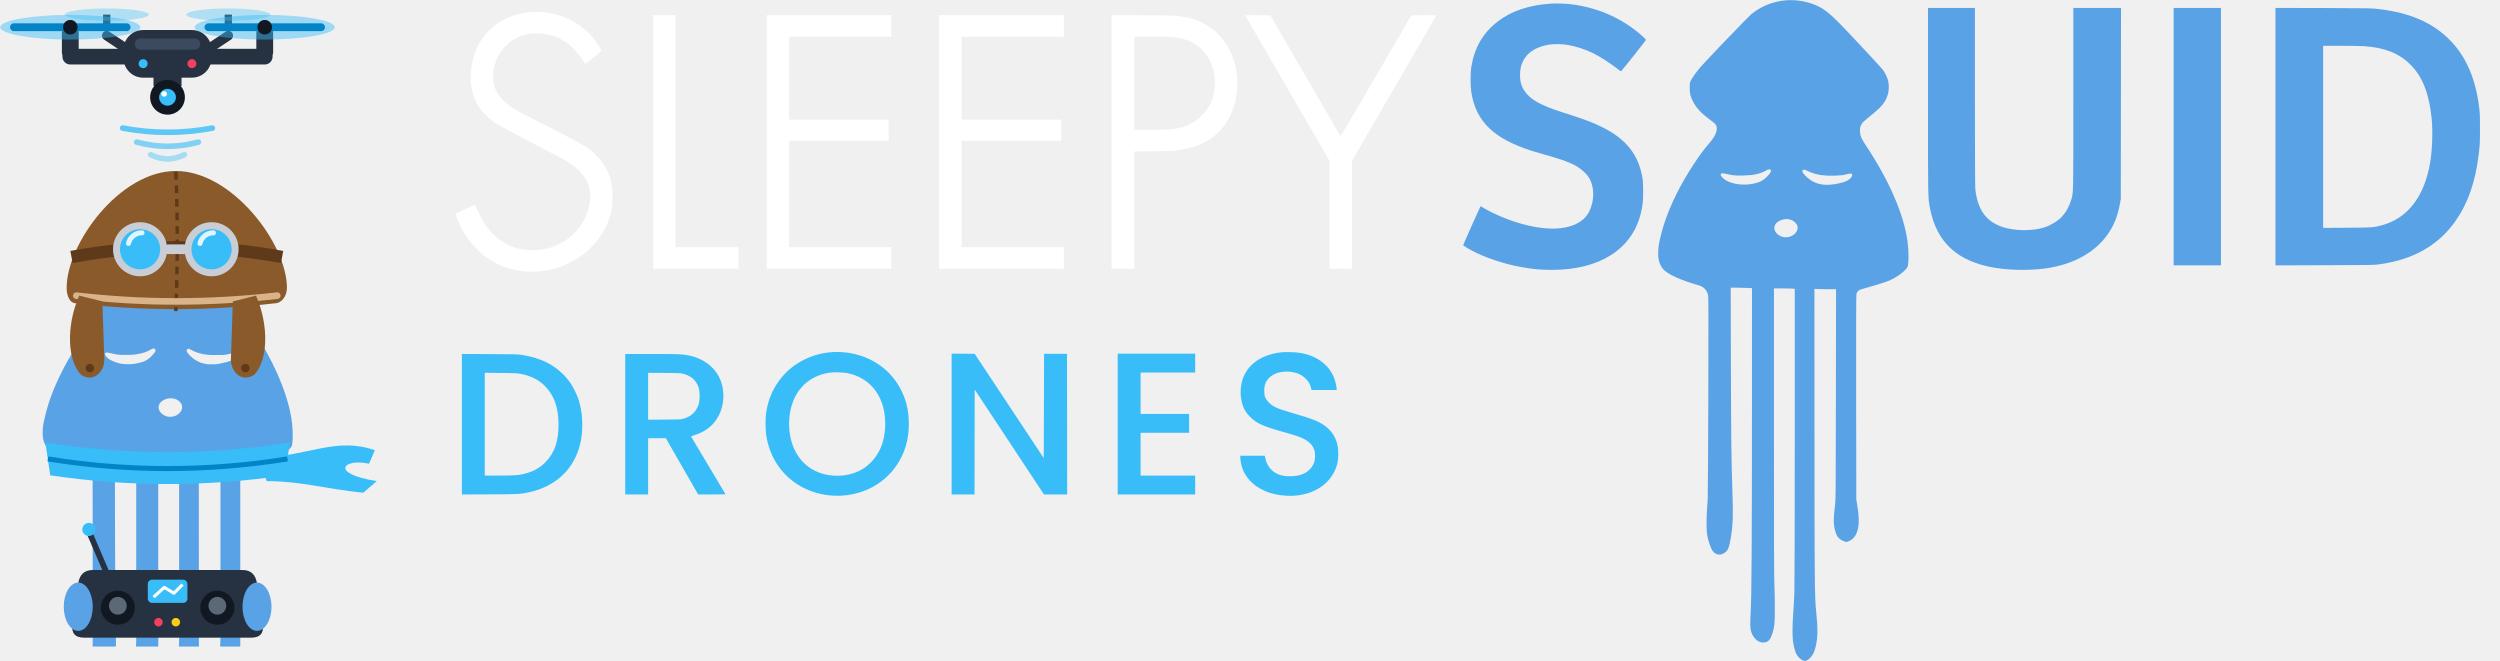
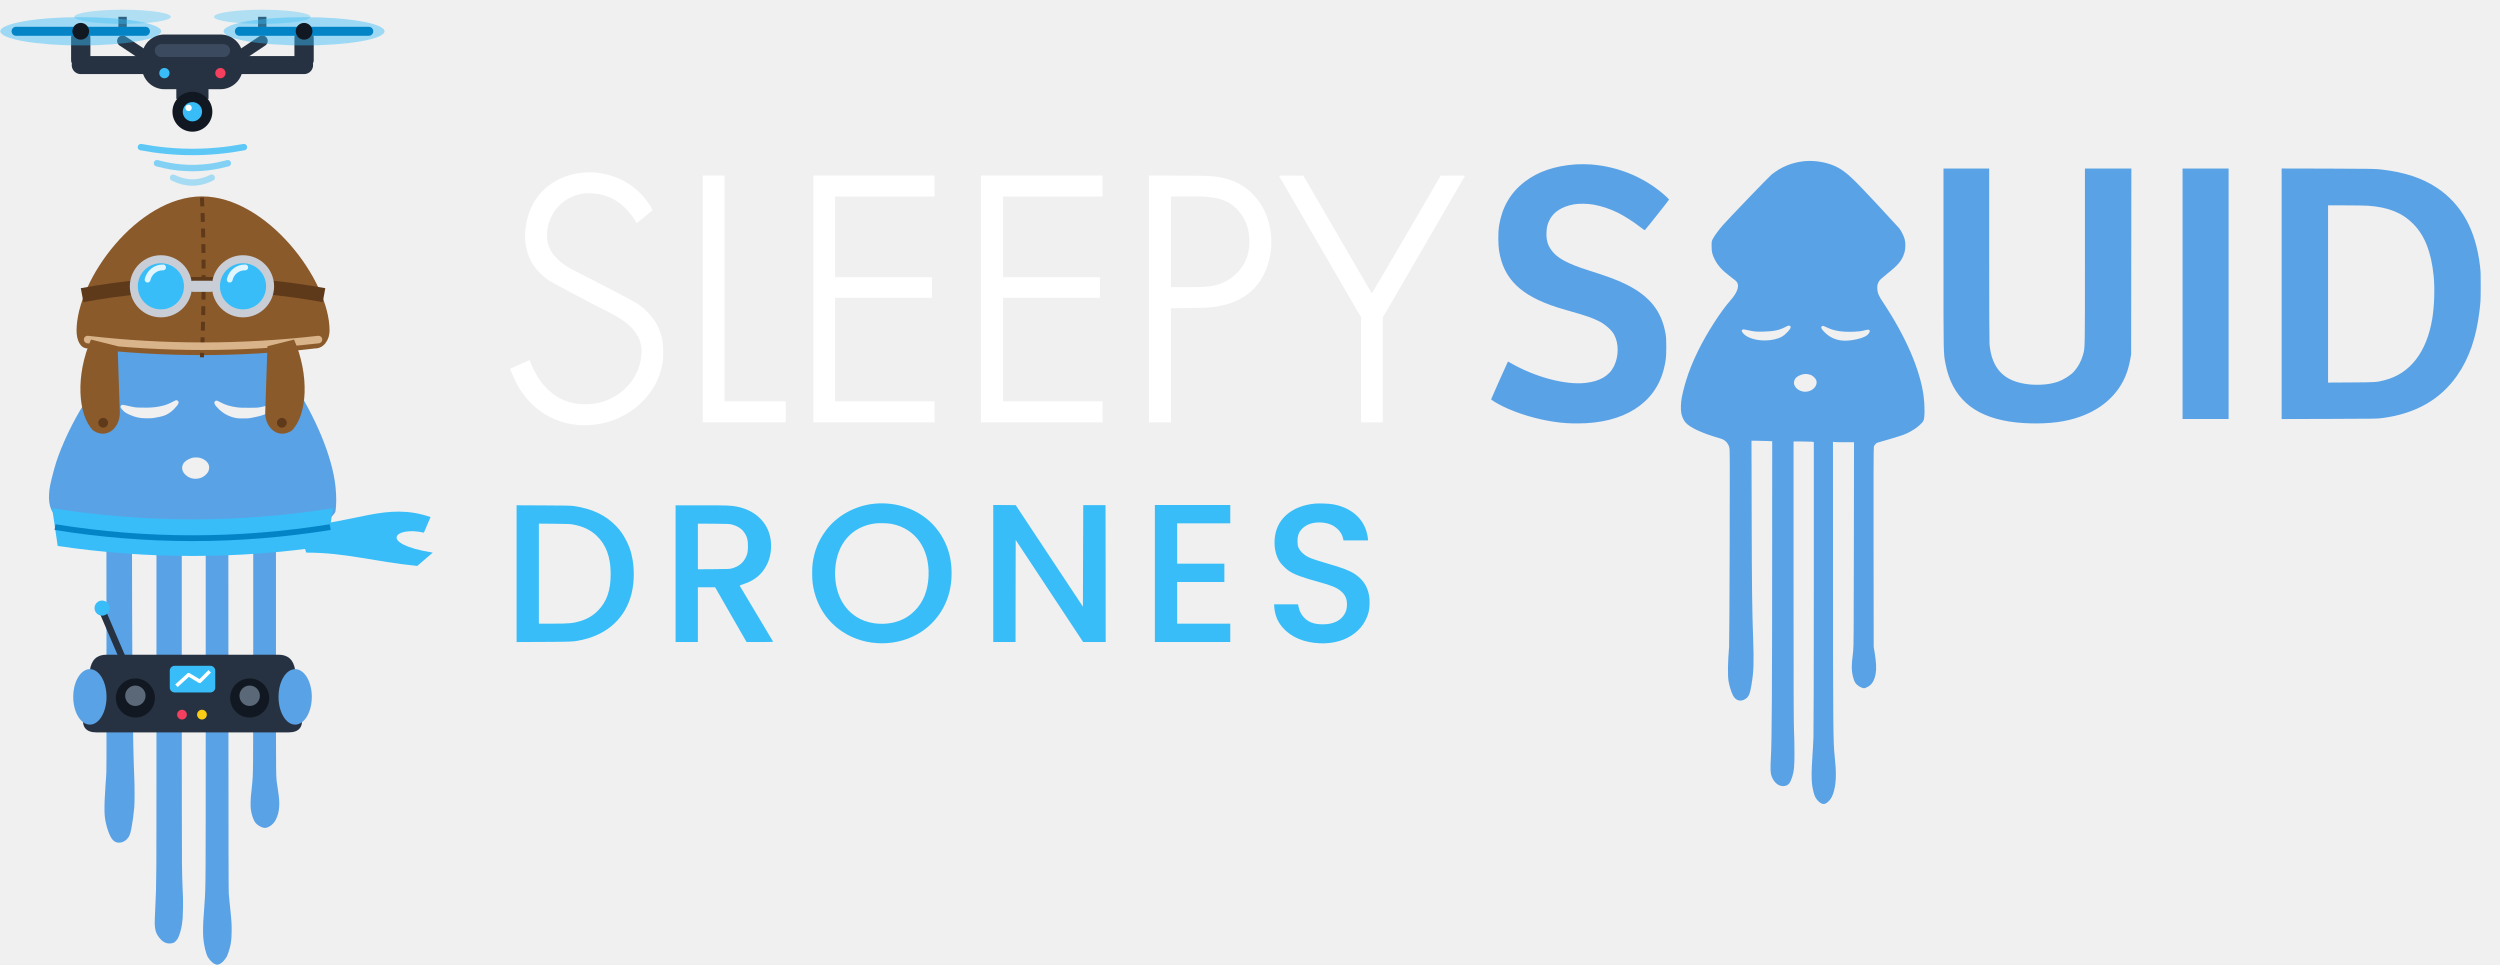
- <svg xmlns="http://www.w3.org/2000/svg" viewBox="0 0 3783 1000" width="3783" height="1000">
-   <g transform="translate(64.3,271.9) scale(0.2924)">
-     <defs>
-       <clipPath id="cdrones">
-         <rect x="-500" y="-2000" width="3000" height="4415" />
-       </clipPath>
-     </defs>
-     <g clip-path="url(#cdrones)">
-       <g fill="#5AA2E6">
-         <g transform="translate(0,3417) scale(0.1,-0.1)">
-           <path d="M6715 34159 c-194 -9 -316 -24 -493 -60 -565 -114 -1065 -365 -1505 -754 -72 -63 -2250 -2338 -2403 -2510 -362 -405 -600 -744 -658 -935 -26 -84 -32 -329 -13 -460 51 -334 208 -645 487 -965 47 -54 124 -132 172 -175 77 -68 404 -325 570 -447 118 -87 178 -197 178 -325 0 -226 -156 -508 -470 -848 -248 -269 -807 -1080 -1168 -1695 -518 -881 -961 -1882 -1165 -2630 -180 -658 -221 -864 -237 -1170 -26 -526 122 -875 470 -1100 131 -85 475 -265 590 -309 394 -149 733 -264 930 -316 244 -65 324 -103 423 -206 64 -67 121 -158 150 -244 l22 -65 3 -5135 c3 -5055 2 -5138 -17 -5355 -11 -121 -23 -283 -26 -360 -3 -77 -15 -275 -26 -440 -24 -338 -28 -751 -10 -945 37 -403 208 -918 357 -1079 75 -81 157 -122 257 -129 140 -9 273 43 378 148 111 112 158 221 208 485 60 314 103 629 133 980 16 191 16 927 0 1290 -34 766 -61 2017 -82 3810 -6 451 -13 2232 -17 3958 l-6 3138 409 -6 c225 -3 473 -8 552 -11 l142 -6 0 -7677 c0 -8251 2 -7881 -50 -8971 -11 -228 -23 -505 -26 -615 -15 -451 50 -654 284 -897 142 -148 317 -200 512 -154 66 16 81 25 128 70 93 89 143 175 195 337 79 243 105 380 138 714 5 61 13 283 16 495 4 312 1 467 -17 820 -14 286 -25 673 -30 1130 -5 382 -9 3853 -9 7713 l-1 7017 158 0 c86 0 329 -3 540 -7 l382 -6 0 -7621 c0 -8268 1 -8032 -55 -8891 -14 -214 -30 -437 -35 -495 -32 -352 -40 -810 -20 -1050 29 -333 122 -717 208 -860 112 -184 274 -318 404 -336 79 -11 198 54 298 162 54 58 130 163 158 219 34 69 100 265 131 390 56 228 72 371 78 700 6 333 -3 476 -62 1045 -19 179 -39 381 -45 450 -6 69 -16 177 -22 240 -9 87 -13 2050 -15 8073 l-3 7959 397 -6 c219 -4 471 -9 561 -12 l162 -6 0 -5137 c-1 -5568 1 -5433 -55 -6011 -14 -146 -32 -319 -40 -385 -22 -172 -31 -526 -16 -655 29 -253 114 -506 211 -629 115 -145 346 -258 474 -231 170 35 348 181 440 360 93 180 141 362 156 595 14 219 1 369 -70 855 -83 567 -75 -75 -75 5780 l0 5215 26 56 c55 118 137 176 291 210 138 30 346 89 598 170 124 39 277 87 340 106 258 77 350 107 440 145 387 164 789 454 944 680 45 66 50 89 67 320 24 327 1 781 -60 1158 -225 1393 -990 3119 -2152 4850 -191 286 -219 341 -266 527 -24 90 -28 129 -28 238 0 119 3 137 29 210 35 96 82 173 145 239 25 27 201 173 391 324 511 409 613 516 754 792 128 251 166 385 173 615 4 109 1 179 -11 257 -37 248 -161 525 -331 738 -96 120 -2144 2313 -2283 2445 -127 120 -382 348 -527 471 -156 133 -400 280 -630 381 -250 109 -502 181 -780 222 -132 19 -415 43 -473 39 -15 -1 -94 -5 -177 -9z m-925 -8734 c111 -57 70 -164 -154 -393 -127 -130 -274 -228 -433 -288 -90 -34 -345 -90 -498 -110 -174 -22 -490 -15 -650 15 -150 28 -347 96 -491 169 -135 69 -179 104 -270 210 -76 89 -83 124 -35 173 38 38 57 37 255 -7 391 -88 377 -86 681 -91 333 -6 531 6 751 46 277 50 419 100 683 241 103 54 117 58 161 35z m1909 -64 c236 -131 470 -204 800 -248 101 -14 203 -17 511 -17 432 0 434 1 738 76 127 31 212 48 228 44 14 -4 37 -18 50 -31 38 -38 33 -90 -17 -164 -124 -186 -329 -276 -849 -373 -166 -31 -187 -33 -410 -32 -207 0 -248 2 -345 23 -284 60 -528 189 -736 389 -198 189 -250 296 -178 363 48 45 83 40 208 -30z m-889 -2521 c177 -46 320 -153 383 -288 26 -57 31 -78 31 -147 0 -89 -24 -169 -71 -233 -120 -164 -277 -253 -483 -272 -111 -10 -206 4 -306 44 -360 146 -470 501 -226 728 90 83 256 162 382 181 75 12 220 5 290 -13z" />
-         </g>
+ <svg xmlns="http://www.w3.org/2000/svg" viewBox="0 -250 3887 1500" width="3887" height="1500">
+   <g transform="translate(75.9,70.9) scale(0.34507)">
+     <g fill="#5AA2E6">
+       <g transform="translate(0,3417) scale(0.1,-0.1)">
+         <path d="M6715 34159 c-194 -9 -316 -24 -493 -60 -565 -114 -1065 -365 -1505 -754 -72 -63 -2250 -2338 -2403 -2510 -362 -405 -600 -744 -658 -935 -26 -84 -32 -329 -13 -460 51 -334 208 -645 487 -965 47 -54 124 -132 172 -175 77 -68 404 -325 570 -447 118 -87 178 -197 178 -325 0 -226 -156 -508 -470 -848 -248 -269 -807 -1080 -1168 -1695 -518 -881 -961 -1882 -1165 -2630 -180 -658 -221 -864 -237 -1170 -26 -526 122 -875 470 -1100 131 -85 475 -265 590 -309 394 -149 733 -264 930 -316 244 -65 324 -103 423 -206 64 -67 121 -158 150 -244 l22 -65 3 -5135 c3 -5055 2 -5138 -17 -5355 -11 -121 -23 -283 -26 -360 -3 -77 -15 -275 -26 -440 -24 -338 -28 -751 -10 -945 37 -403 208 -918 357 -1079 75 -81 157 -122 257 -129 140 -9 273 43 378 148 111 112 158 221 208 485 60 314 103 629 133 980 16 191 16 927 0 1290 -34 766 -61 2017 -82 3810 -6 451 -13 2232 -17 3958 l-6 3138 409 -6 c225 -3 473 -8 552 -11 l142 -6 0 -7677 c0 -8251 2 -7881 -50 -8971 -11 -228 -23 -505 -26 -615 -15 -451 50 -654 284 -897 142 -148 317 -200 512 -154 66 16 81 25 128 70 93 89 143 175 195 337 79 243 105 380 138 714 5 61 13 283 16 495 4 312 1 467 -17 820 -14 286 -25 673 -30 1130 -5 382 -9 3853 -9 7713 l-1 7017 158 0 c86 0 329 -3 540 -7 l382 -6 0 -7621 c0 -8268 1 -8032 -55 -8891 -14 -214 -30 -437 -35 -495 -32 -352 -40 -810 -20 -1050 29 -333 122 -717 208 -860 112 -184 274 -318 404 -336 79 -11 198 54 298 162 54 58 130 163 158 219 34 69 100 265 131 390 56 228 72 371 78 700 6 333 -3 476 -62 1045 -19 179 -39 381 -45 450 -6 69 -16 177 -22 240 -9 87 -13 2050 -15 8073 l-3 7959 397 -6 c219 -4 471 -9 561 -12 l162 -6 0 -5137 c-1 -5568 1 -5433 -55 -6011 -14 -146 -32 -319 -40 -385 -22 -172 -31 -526 -16 -655 29 -253 114 -506 211 -629 115 -145 346 -258 474 -231 170 35 348 181 440 360 93 180 141 362 156 595 14 219 1 369 -70 855 -83 567 -75 -75 -75 5780 l0 5215 26 56 c55 118 137 176 291 210 138 30 346 89 598 170 124 39 277 87 340 106 258 77 350 107 440 145 387 164 789 454 944 680 45 66 50 89 67 320 24 327 1 781 -60 1158 -225 1393 -990 3119 -2152 4850 -191 286 -219 341 -266 527 -24 90 -28 129 -28 238 0 119 3 137 29 210 35 96 82 173 145 239 25 27 201 173 391 324 511 409 613 516 754 792 128 251 166 385 173 615 4 109 1 179 -11 257 -37 248 -161 525 -331 738 -96 120 -2144 2313 -2283 2445 -127 120 -382 348 -527 471 -156 133 -400 280 -630 381 -250 109 -502 181 -780 222 -132 19 -415 43 -473 39 -15 -1 -94 -5 -177 -9z m-925 -8734 c111 -57 70 -164 -154 -393 -127 -130 -274 -228 -433 -288 -90 -34 -345 -90 -498 -110 -174 -22 -490 -15 -650 15 -150 28 -347 96 -491 169 -135 69 -179 104 -270 210 -76 89 -83 124 -35 173 38 38 57 37 255 -7 391 -88 377 -86 681 -91 333 -6 531 6 751 46 277 50 419 100 683 241 103 54 117 58 161 35z m1909 -64 c236 -131 470 -204 800 -248 101 -14 203 -17 511 -17 432 0 434 1 738 76 127 31 212 48 228 44 14 -4 37 -18 50 -31 38 -38 33 -90 -17 -164 -124 -186 -329 -276 -849 -373 -166 -31 -187 -33 -410 -32 -207 0 -248 2 -345 23 -284 60 -528 189 -736 389 -198 189 -250 296 -178 363 48 45 83 40 208 -30z m-889 -2521 c177 -46 320 -153 383 -288 26 -57 31 -78 31 -147 0 -89 -24 -169 -71 -233 -120 -164 -277 -253 -483 -272 -111 -10 -206 4 -306 44 -360 146 -470 501 -226 728 90 83 256 162 382 181 75 12 220 5 290 -13z" />
      </g>
-       <circle cx="317" cy="2414" r="57" fill="#5AA2E6" />
-       <circle cx="541" cy="2414" r="57" fill="#5AA2E6" />
-       <circle cx="757" cy="2414" r="51" fill="#5AA2E6" />
-       <circle cx="971" cy="2414" r="51" fill="#5AA2E6" />
-       <g transform="translate(647 -470) scale(1.45) translate(-647 470)">
-         <line x1="430" y1="-685" x2="430" y2="-735" stroke="#263241" stroke-width="26" />
-         <ellipse cx="430" cy="-735" rx="150" ry="22" fill="#38BDF8" opacity="0.35" />
-         <line x1="864" y1="-685" x2="864" y2="-735" stroke="#263241" stroke-width="26" />
-         <ellipse cx="864" cy="-735" rx="150" ry="22" fill="#38BDF8" opacity="0.35" />
-         <path d="M300 -585 L994 -585" stroke="#263241" stroke-width="56" stroke-linecap="round" />
-         <path d="M430 -660 L520 -600 M864 -660 L774 -600" stroke="#263241" stroke-width="34" stroke-linecap="round" />
-         <rect x="270" y="-690" width="60" height="110" rx="20" fill="#263241" />
-         <ellipse cx="300" cy="-690" rx="250" ry="44" fill="#38BDF8" opacity=".45" />
-         <rect x="85" y="-704" width="430" height="28" rx="14" fill="#0284C7" />
-         <circle cx="300" cy="-690" r="26" fill="#111821" />
-         <rect x="964" y="-690" width="60" height="110" rx="20" fill="#263241" />
-         <ellipse cx="994" cy="-690" rx="250" ry="44" fill="#38BDF8" opacity=".45" />
-         <rect x="779" y="-704" width="430" height="28" rx="14" fill="#0284C7" />
-         <circle cx="994" cy="-690" r="26" fill="#111821" />
-         <rect x="490" y="-680" width="314" height="170" rx="70" fill="#263241" />
-         <rect x="530" y="-650" width="234" height="40" rx="20" fill="#3B4A5E" />
-         <circle cx="560" cy="-560" r="16" fill="#38BDF8" />
-         <circle cx="734" cy="-560" r="16" fill="#F43F5E" />
-         <rect x="597" y="-520" width="100" height="40" fill="#263241" />
-         <circle cx="647" cy="-440" r="62" fill="#111821" />
-         <circle cx="647" cy="-440" r="30" fill="#38BDF8" />
-         <circle cx="635" cy="-452" r="10" fill="#fff" />
-         <path d="M487 -330 Q647 -300 807 -330" stroke="#38BDF8" stroke-width="20" fill="none" stroke-linecap="round" opacity="0.8" />
-         <path d="M537 -280 Q647 -250 757 -280" stroke="#38BDF8" stroke-width="20" fill="none" stroke-linecap="round" opacity="0.6" />
-         <path d="M587 -235 Q647 -205 707 -235" stroke="#38BDF8" stroke-width="20" fill="none" stroke-linecap="round" opacity="0.4" />
-       </g>
-       <path d="M125 560 C125 330 400 -45 690 -45 C980 -45 1265 330 1265 560 C1265 600 1240 640 1200 640 Q690 700 175 640 C140 640 125 600 125 560 Z" fill="#8B5A2B" />
-       <path d="M690 -40 Q705 300 690 680" stroke="#5E3A1A" stroke-width="18" fill="none" stroke-dasharray="40 30" />
-       <path d="M175 600 Q690 660 1215 600" stroke="#D9B48A" stroke-width="34" fill="none" stroke-linecap="round" />
-       <path d="M190 600 C120 760 130 940 200 1010 C260 1050 320 1000 320 930 L310 630 Z" fill="#8B5A2B" />
-       <circle cx="245" cy="975" r="22" fill="#5E3A1A" />
-       <path d="M1105 600 C1175 760 1165 940 1095 1010 C1035 1050 975 1000 975 930 L985 630 Z" fill="#8B5A2B" />
-       <circle cx="1050" cy="975" r="22" fill="#5E3A1A" />
-       <path d="M150 400 Q690 300 1240 400" stroke="#5E3A1A" stroke-width="64" fill="none" />
-       <circle cx="505" cy="360" r="140" fill="#C9CED6" />
-       <circle cx="505" cy="360" r="104" fill="#38BDF8" />
-       <path d="M445 330 A70 70 0 0 1 515 275" stroke="#fff" stroke-width="26" fill="none" stroke-linecap="round" opacity=".85" />
-       <circle cx="875" cy="360" r="140" fill="#C9CED6" />
-       <circle cx="875" cy="360" r="104" fill="#38BDF8" />
-       <path d="M815 330 A70 70 0 0 1 885 275" stroke="#fff" stroke-width="26" fill="none" stroke-linecap="round" opacity=".85" />
-       <rect x="630" y="335" width="120" height="50" rx="20" fill="#C9CED6" />
-       <path d="M1120 1440 C1380 1430 1520 1330 1720 1400 L1690 1470 C1560 1440 1480 1520 1730 1560 L1660 1620 C1460 1600 1340 1560 1160 1560 Z" fill="#38BDF8" />
-       <path d="M15 1360 Q647 1460 1280 1360 L1255 1530 Q647 1620 40 1530 Z" fill="#38BDF8" />
-       <path d="M28 1445 Q647 1545 1268 1445" stroke="#0284C7" stroke-width="26" fill="none" />
-       <line x1="330" y1="2030" x2="240" y2="1820" stroke="#263241" stroke-width="30" stroke-linecap="round" />
-       <circle cx="240" cy="1810" r="34" fill="#38BDF8" />
-       <path d="M260 2020 H1035 Q1100 2020 1110 2090 L1140 2300 Q1150 2370 1080 2370 H215 Q145 2370 155 2300 L185 2090 Q195 2020 260 2020 Z" fill="#263241" />
-       <rect x="545" y="2070" width="205" height="120" rx="22" fill="#38BDF8" />
-       <path d="M575 2160 L630 2110 L680 2140 L725 2095" stroke="#fff" stroke-width="16" fill="none" stroke-linejoin="round" />
-       <circle cx="390" cy="2215" r="88" fill="#111821" />
-       <circle cx="390" cy="2205" r="46" fill="#5B6878" />
-       <circle cx="905" cy="2215" r="88" fill="#111821" />
-       <circle cx="905" cy="2205" r="46" fill="#5B6878" />
-       <circle cx="600" cy="2290" r="22" fill="#F43F5E" />
-       <circle cx="690" cy="2290" r="22" fill="#FACC15" />
-       <ellipse cx="185" cy="2210" rx="75" ry="125" fill="#5AA2E6" />
-       <ellipse cx="1110" cy="2210" rx="75" ry="125" fill="#5AA2E6" />
    </g>
+     <g transform="translate(647 -470) scale(1.45) translate(-647 470)">
+       <line x1="430" y1="-685" x2="430" y2="-735" stroke="#263241" stroke-width="26" />
+       <ellipse cx="430" cy="-735" rx="150" ry="22" fill="#38BDF8" opacity="0.35" />
+       <line x1="864" y1="-685" x2="864" y2="-735" stroke="#263241" stroke-width="26" />
+       <ellipse cx="864" cy="-735" rx="150" ry="22" fill="#38BDF8" opacity="0.35" />
+       <path d="M300 -585 L994 -585" stroke="#263241" stroke-width="56" stroke-linecap="round" />
+       <path d="M430 -660 L520 -600 M864 -660 L774 -600" stroke="#263241" stroke-width="34" stroke-linecap="round" />
+       <rect x="270" y="-690" width="60" height="110" rx="20" fill="#263241" />
+       <ellipse cx="300" cy="-690" rx="250" ry="44" fill="#38BDF8" opacity=".45" />
+       <rect x="85" y="-704" width="430" height="28" rx="14" fill="#0284C7" />
+       <circle cx="300" cy="-690" r="26" fill="#111821" />
+       <rect x="964" y="-690" width="60" height="110" rx="20" fill="#263241" />
+       <ellipse cx="994" cy="-690" rx="250" ry="44" fill="#38BDF8" opacity=".45" />
+       <rect x="779" y="-704" width="430" height="28" rx="14" fill="#0284C7" />
+       <circle cx="994" cy="-690" r="26" fill="#111821" />
+       <rect x="490" y="-680" width="314" height="170" rx="70" fill="#263241" />
+       <rect x="530" y="-650" width="234" height="40" rx="20" fill="#3B4A5E" />
+       <circle cx="560" cy="-560" r="16" fill="#38BDF8" />
+       <circle cx="734" cy="-560" r="16" fill="#F43F5E" />
+       <rect x="597" y="-520" width="100" height="40" fill="#263241" />
+       <circle cx="647" cy="-440" r="62" fill="#111821" />
+       <circle cx="647" cy="-440" r="30" fill="#38BDF8" />
+       <circle cx="635" cy="-452" r="10" fill="#fff" />
+       <path d="M487 -330 Q647 -300 807 -330" stroke="#38BDF8" stroke-width="20" fill="none" stroke-linecap="round" opacity="0.8" />
+       <path d="M537 -280 Q647 -250 757 -280" stroke="#38BDF8" stroke-width="20" fill="none" stroke-linecap="round" opacity="0.6" />
+       <path d="M587 -235 Q647 -205 707 -235" stroke="#38BDF8" stroke-width="20" fill="none" stroke-linecap="round" opacity="0.4" />
+     </g>
+     <path d="M125 560 C125 330 400 -45 690 -45 C980 -45 1265 330 1265 560 C1265 600 1240 640 1200 640 Q690 700 175 640 C140 640 125 600 125 560 Z" fill="#8B5A2B" />
+     <path d="M690 -40 Q705 300 690 680" stroke="#5E3A1A" stroke-width="18" fill="none" stroke-dasharray="40 30" />
+     <path d="M175 600 Q690 660 1215 600" stroke="#D9B48A" stroke-width="34" fill="none" stroke-linecap="round" />
+     <path d="M190 600 C120 760 130 940 200 1010 C260 1050 320 1000 320 930 L310 630 Z" fill="#8B5A2B" />
+     <circle cx="245" cy="975" r="22" fill="#5E3A1A" />
+     <path d="M1105 600 C1175 760 1165 940 1095 1010 C1035 1050 975 1000 975 930 L985 630 Z" fill="#8B5A2B" />
+     <circle cx="1050" cy="975" r="22" fill="#5E3A1A" />
+     <path d="M150 400 Q690 300 1240 400" stroke="#5E3A1A" stroke-width="64" fill="none" />
+     <circle cx="505" cy="360" r="140" fill="#C9CED6" />
+     <circle cx="505" cy="360" r="104" fill="#38BDF8" />
+     <path d="M445 330 A70 70 0 0 1 515 275" stroke="#fff" stroke-width="26" fill="none" stroke-linecap="round" opacity=".85" />
+     <circle cx="875" cy="360" r="140" fill="#C9CED6" />
+     <circle cx="875" cy="360" r="104" fill="#38BDF8" />
+     <path d="M815 330 A70 70 0 0 1 885 275" stroke="#fff" stroke-width="26" fill="none" stroke-linecap="round" opacity=".85" />
+     <rect x="630" y="335" width="120" height="50" rx="20" fill="#C9CED6" />
+     <path d="M1120 1440 C1380 1430 1520 1330 1720 1400 L1690 1470 C1560 1440 1480 1520 1730 1560 L1660 1620 C1460 1600 1340 1560 1160 1560 Z" fill="#38BDF8" />
+     <path d="M15 1360 Q647 1460 1280 1360 L1255 1530 Q647 1620 40 1530 Z" fill="#38BDF8" />
+     <path d="M28 1445 Q647 1545 1268 1445" stroke="#0284C7" stroke-width="26" fill="none" />
+     <line x1="330" y1="2030" x2="240" y2="1820" stroke="#263241" stroke-width="30" stroke-linecap="round" />
+     <circle cx="240" cy="1810" r="34" fill="#38BDF8" />
+     <path d="M260 2020 H1035 Q1100 2020 1110 2090 L1140 2300 Q1150 2370 1080 2370 H215 Q145 2370 155 2300 L185 2090 Q195 2020 260 2020 Z" fill="#263241" />
+     <rect x="545" y="2070" width="205" height="120" rx="22" fill="#38BDF8" />
+     <path d="M575 2160 L630 2110 L680 2140 L725 2095" stroke="#fff" stroke-width="16" fill="none" stroke-linejoin="round" />
+     <circle cx="390" cy="2215" r="88" fill="#111821" />
+     <circle cx="390" cy="2205" r="46" fill="#5B6878" />
+     <circle cx="905" cy="2215" r="88" fill="#111821" />
+     <circle cx="905" cy="2205" r="46" fill="#5B6878" />
+     <circle cx="600" cy="2290" r="22" fill="#F43F5E" />
+     <circle cx="690" cy="2290" r="22" fill="#FACC15" />
+     <ellipse cx="185" cy="2210" rx="75" ry="125" fill="#5AA2E6" />
+     <ellipse cx="1110" cy="2210" rx="75" ry="125" fill="#5AA2E6" />
  </g>
-   <g transform="translate(688.9,0.0) scale(0.57274)" fill="#FFFFFF">
+   <g transform="translate(793.2,0.0) scale(0.57274)" fill="#FFFFFF">
    <g>
      <g transform="translate(0,1746) scale(0.1,-0.1)">
        <path d="M2030 17143 c-129 -12 -237 -27 -310 -44 -709 -162 -1195 -694 -1294 -1414 -32 -236 -28 -396 14 -597 72 -349 271 -639 596 -867 78 -55 1057 -576 1509 -804 291 -146 429 -226 560 -322 326 -240 481 -530 461 -863 -26 -438 -242 -825 -611 -1092 -262 -189 -575 -290 -903 -290 -226 0 -394 31 -580 105 -279 113 -537 339 -720 631 -61 98 -151 276 -193 382 -17 42 -32 78 -34 80 -2 3 -514 -225 -522 -232 -8 -7 79 -214 142 -341 87 -175 160 -292 272 -430 412 -511 1024 -787 1688 -762 432 17 808 139 1170 380 113 76 176 127 293 241 310 301 492 639 569 1056 26 144 24 477 -5 625 -59 310 -182 544 -402 766 -190 191 -256 233 -905 571 -319 167 -699 362 -845 434 -421 208 -579 311 -737 479 -168 177 -243 362 -243 598 0 436 249 841 629 1028 185 91 348 124 566 116 492 -19 871 -246 1171 -701 37 -55 68 -103 70 -105 2 -2 87 66 189 150 103 85 199 164 213 176 l27 21 -24 49 c-12 26 -50 89 -84 138 -322 476 -836 775 -1436 835 -97 9 -213 11 -291 3z M5230 13710 l0 -3350 1125 0 1125 0 0 285 0 285 -830 0 -830 0 0 3065 0 3065 -295 0 -295 0 0 -3350z M8230 13710 l0 -3350 1645 0 1645 0 0 285 0 285 -1350 0 -1350 0 0 1405 0 1405 1315 0 1315 0 0 280 0 280 -1315 0 -1315 0 0 1095 0 1095 1350 0 1350 0 0 285 0 285 -1645 0 -1645 0 0 -3350z M12780 13710 l0 -3350 1650 0 1650 0 0 285 0 285 -1350 0 -1350 0 0 1405 0 1405 1315 0 1315 0 0 280 0 280 -1315 0 -1315 0 0 1095 0 1095 1350 0 1350 0 0 285 0 285 -1650 0 -1650 0 0 -3350z M17340 13711 l0 -3351 300 0 300 0 0 1549 0 1549 488 5 c508 5 612 12 842 58 711 140 1161 561 1335 1249 130 517 39 1107 -235 1521 -268 404 -628 638 -1115 723 -205 36 -262 39 -1087 43 l-828 4 0 -3350z m1600 2768 c343 -28 590 -130 780 -320 243 -244 361 -565 347 -945 -11 -304 -104 -541 -298 -759 -181 -203 -413 -333 -694 -389 -148 -29 -285 -36 -711 -36 l-424 0 0 1230 0 1230 318 2 c381 4 517 1 682 -13z M20873 17048 c2 -7 505 -874 1116 -1925 l1111 -1913 0 -1425 0 -1425 295 0 295 0 0 1424 0 1424 1110 1911 c611 1051 1113 1917 1116 1926 6 14 -30 15 -326 13 l-331 -3 -932 -1603 c-572 -985 -934 -1597 -938 -1590 -4 7 -424 729 -932 1603 l-924 1590 -333 3 c-264 2 -331 0 -327 -10z" />
      </g>
    </g>
  </g>
-   <g transform="translate(688.9,0.0) scale(0.57274)" fill="#5AA2E6">
+   <g transform="translate(793.2,0.0) scale(0.57274)" fill="#5AA2E6">
    <g>
      <g transform="translate(0,1746) scale(0.1,-0.1)">
        <path d="M35139 17450 c-338 -33 -636 -154 -901 -368 -64 -51 -1164 -1195 -1316 -1369 -106 -120 -232 -291 -272 -369 -35 -69 -35 -69 -35 -204 0 -156 18 -228 88 -364 85 -163 195 -286 393 -437 76 -57 152 -116 169 -132 125 -106 72 -302 -147 -547 -250 -281 -627 -867 -858 -1335 -223 -452 -358 -833 -451 -1271 -30 -140 -37 -357 -15 -455 19 -88 60 -177 107 -236 114 -142 451 -298 956 -443 125 -36 206 -119 240 -247 14 -52 15 -347 9 -2673 -4 -1477 -11 -2665 -16 -2730 -36 -435 -41 -774 -14 -941 17 -108 67 -274 112 -368 72 -155 212 -198 347 -109 90 60 122 136 164 389 59 359 67 588 43 1269 -27 781 -34 1316 -39 3298 l-5 2052 144 0 c80 0 206 -3 281 -7 l137 -6 -1 -3141 c-1 -3586 -9 -4982 -34 -5431 -17 -321 -14 -427 16 -514 67 -194 216 -304 369 -271 92 20 142 82 193 245 52 167 62 267 61 665 0 201 -5 471 -12 600 -9 176 -12 1190 -12 4037 l0 3803 223 0 c122 0 246 -3 275 -6 l52 -7 0 -3871 c0 -2334 -4 -3980 -10 -4146 -6 -151 -19 -396 -30 -545 -22 -300 -26 -577 -9 -723 12 -109 49 -268 78 -333 26 -63 91 -141 147 -177 83 -56 147 -41 238 54 62 65 102 145 135 276 61 234 65 501 16 948 -39 355 -44 811 -44 4899 l-1 3623 31 -6 c17 -3 146 -6 286 -6 l254 0 -4 -2767 c-3 -2497 -5 -2782 -20 -2913 -32 -284 -37 -336 -37 -430 0 -157 39 -329 96 -421 39 -62 140 -130 217 -144 29 -6 49 -1 99 23 130 61 204 178 238 376 22 126 13 307 -26 551 l-28 170 -4 2700 c-2 1878 0 2711 8 2736 5 20 27 53 47 72 29 29 52 39 127 58 50 12 170 46 266 76 96 30 220 68 275 85 130 38 265 103 389 185 107 71 214 170 241 224 39 75 41 409 5 679 -98 715 -483 1606 -1090 2521 -130 195 -157 258 -167 386 -7 83 11 152 58 219 16 24 110 107 216 192 307 245 397 355 464 573 30 93 32 259 6 359 -23 86 -95 232 -150 300 -24 30 -296 325 -604 655 -662 711 -821 859 -1053 988 -246 136 -608 207 -911 177z m-383 -4485 c18 -28 -4 -71 -76 -148 -108 -118 -200 -169 -368 -207 -325 -72 -697 1 -838 165 -50 59 -54 78 -21 99 20 14 33 13 127 -8 192 -44 248 -49 452 -43 276 7 434 42 590 127 78 43 113 47 134 15z m994 -31 c190 -93 419 -128 745 -113 125 5 183 13 264 34 82 21 109 25 127 16 29 -13 31 -43 4 -85 -47 -77 -154 -132 -335 -171 -280 -61 -476 -50 -661 37 -132 62 -304 225 -304 288 0 15 31 40 49 40 9 0 59 -21 111 -46z m-460 -1282 c73 -22 153 -98 170 -162 40 -147 -116 -300 -305 -300 -157 0 -304 117 -305 243 0 45 23 103 53 135 36 38 121 81 188 95 72 15 120 13 199 -11z M28930 17363 c-569 -39 -1032 -196 -1390 -473 -388 -299 -615 -692 -697 -1205 -24 -153 -24 -495 1 -655 119 -777 589 -1234 1596 -1554 96 -30 256 -78 355 -105 365 -101 591 -179 756 -262 177 -88 353 -245 421 -375 127 -242 124 -580 -7 -850 -126 -260 -388 -413 -780 -455 -553 -59 -1384 166 -2048 555 -26 16 -49 27 -51 25 -9 -11 -456 -1013 -456 -1023 0 -17 167 -118 315 -191 409 -199 929 -355 1420 -424 208 -30 373 -41 615 -41 1249 0 2105 541 2339 1479 54 212 66 322 66 591 0 192 -4 269 -18 355 -104 615 -423 1023 -1052 1340 -248 125 -503 221 -1040 390 -591 187 -875 345 -1026 573 -90 137 -124 269 -116 456 6 143 24 221 79 333 107 221 338 371 662 430 136 25 378 22 531 -6 227 -41 467 -121 674 -225 182 -92 438 -257 626 -405 85 -66 91 -69 106 -53 48 49 649 808 649 819 0 6 -46 53 -102 104 -545 489 -1257 790 -2012 849 -119 9 -308 11 -416 3z M38910 14810 c0 -2658 -2 -2566 56 -2865 175 -899 737 -1406 1734 -1564 449 -71 1038 -68 1450 8 672 124 1187 425 1509 881 163 230 265 486 323 810 l22 125 3 2523 3 2522 -630 0 -630 0 0 -2386 c0 -2603 3 -2479 -56 -2682 -49 -167 -132 -321 -239 -440 -101 -112 -287 -228 -457 -285 -209 -70 -486 -94 -759 -67 -674 69 -1014 411 -1079 1084 -6 72 -10 899 -10 2443 l0 2333 -620 0 -620 0 0 -2440z M45400 13850 l0 -3400 625 0 625 0 0 3400 0 3400 -625 0 -625 0 0 -3400z M48090 13850 l0 -3401 1298 4 c1261 3 1301 4 1452 25 895 123 1557 501 2010 1147 329 470 525 1035 612 1770 29 246 31 281 32 650 1 350 -1 409 -22 580 -118 968 -501 1657 -1168 2103 -393 262 -874 421 -1489 493 -185 22 -224 23 -1457 27 l-1268 3 0 -3401z m2345 2390 c545 -37 928 -190 1226 -492 314 -317 487 -756 555 -1408 34 -329 19 -825 -36 -1158 -150 -915 -601 -1500 -1295 -1678 -217 -56 -233 -57 -907 -61 l-628 -4 0 2405 0 2406 468 0 c257 0 535 -5 617 -10z" />
      </g>
    </g>
  </g>
-   <g transform="translate(698.9,532.6) scale(0.5097)" fill="#38BDF8">
+   <g transform="translate(803.2,532.6) scale(0.5097)" fill="#38BDF8">
    <g>
      <g transform="translate(0,427) scale(0.1,-0.1)">
        <path d="M10905 4258 c-584 -59 -1140 -368 -1472 -820 -227 -307 -351 -615 -404 -1008 -19 -139 -17 -478 5 -620 93 -623 413 -1134 916 -1462 707 -463 1681 -463 2390 0 455 296 777 775 884 1315 68 338 59 735 -23 1053 -87 338 -264 659 -501 908 -443 466 -1113 703 -1795 634z m546 -617 c719 -145 1149 -757 1116 -1586 -19 -449 -160 -801 -431 -1070 -146 -145 -293 -238 -481 -305 -375 -133 -829 -109 -1170 61 -272 136 -475 347 -611 633 -122 259 -177 580 -154 904 54 762 503 1277 1198 1377 132 19 404 12 533 -14z M24330 4260 c-668 -73 -1113 -440 -1195 -987 -44 -294 12 -593 148 -792 49 -71 166 -190 247 -250 164 -122 405 -214 965 -366 358 -98 522 -166 647 -270 130 -108 188 -233 188 -404 0 -150 -31 -249 -113 -356 -129 -169 -338 -255 -624 -255 -143 0 -241 15 -343 52 -196 72 -350 255 -396 476 l-17 82 -365 0 -365 0 6 -92 c8 -121 47 -272 96 -375 165 -344 517 -594 961 -682 878 -174 1634 203 1820 909 32 120 39 359 16 500 -48 283 -184 492 -431 660 -157 106 -385 195 -827 320 -256 73 -470 143 -557 182 -154 69 -279 180 -333 295 -28 60 -32 79 -36 178 -7 195 38 317 159 429 111 103 256 159 443 172 110 8 252 -9 356 -42 215 -68 393 -251 431 -445 l12 -59 373 0 374 0 0 34 c0 52 -28 188 -57 274 -137 415 -508 705 -1012 793 -134 24 -435 33 -571 19z M14540 2130 l0 -2090 340 0 340 0 2 1556 3 1557 1029 -1557 1028 -1556 344 0 344 0 -2 2088 -3 2087 -340 0 -340 0 -5 -1548 -5 -1548 -1025 1548 -1025 1548 -343 3 -342 2 0 -2090z M19470 2130 l0 -2090 1150 0 1150 0 0 280 0 280 -810 0 -810 0 0 635 0 635 720 0 720 0 0 280 0 280 -720 0 -720 0 0 615 0 615 810 0 810 0 0 280 0 280 -1150 0 -1150 0 0 -2090z M0 2125 l0 -2086 828 4 c896 4 907 5 1172 63 782 172 1320 674 1505 1403 94 370 93 832 -1 1205 -40 162 -71 242 -154 411 -95 190 -179 312 -315 453 -318 332 -725 526 -1275 608 -99 15 -228 18 -937 21 l-823 4 0 -2086z m1736 1497 c295 -56 524 -166 705 -339 292 -279 429 -653 429 -1171 0 -494 -117 -835 -383 -1109 -148 -153 -319 -256 -534 -322 -228 -70 -346 -81 -858 -81 l-415 0 0 1526 0 1526 473 -5 c426 -4 483 -6 583 -25z M4850 2125 l0 -2085 340 0 340 0 0 835 0 835 263 0 263 0 479 -835 480 -835 408 0 c225 0 406 3 404 7 -18 32 -1003 1683 -1014 1699 -13 20 -10 22 102 58 344 110 572 300 723 601 145 291 167 677 56 987 -144 401 -495 682 -969 777 -186 37 -296 41 -1097 41 l-778 0 0 -2085z m1725 1497 c163 -45 274 -114 352 -217 103 -135 138 -265 130 -479 -5 -152 -17 -207 -69 -311 -81 -165 -217 -272 -416 -328 -73 -20 -101 -21 -559 -25 l-483 -3 0 696 0 696 483 -3 c461 -4 486 -5 562 -26z" />
      </g>
    </g>
  </g>
</svg>
